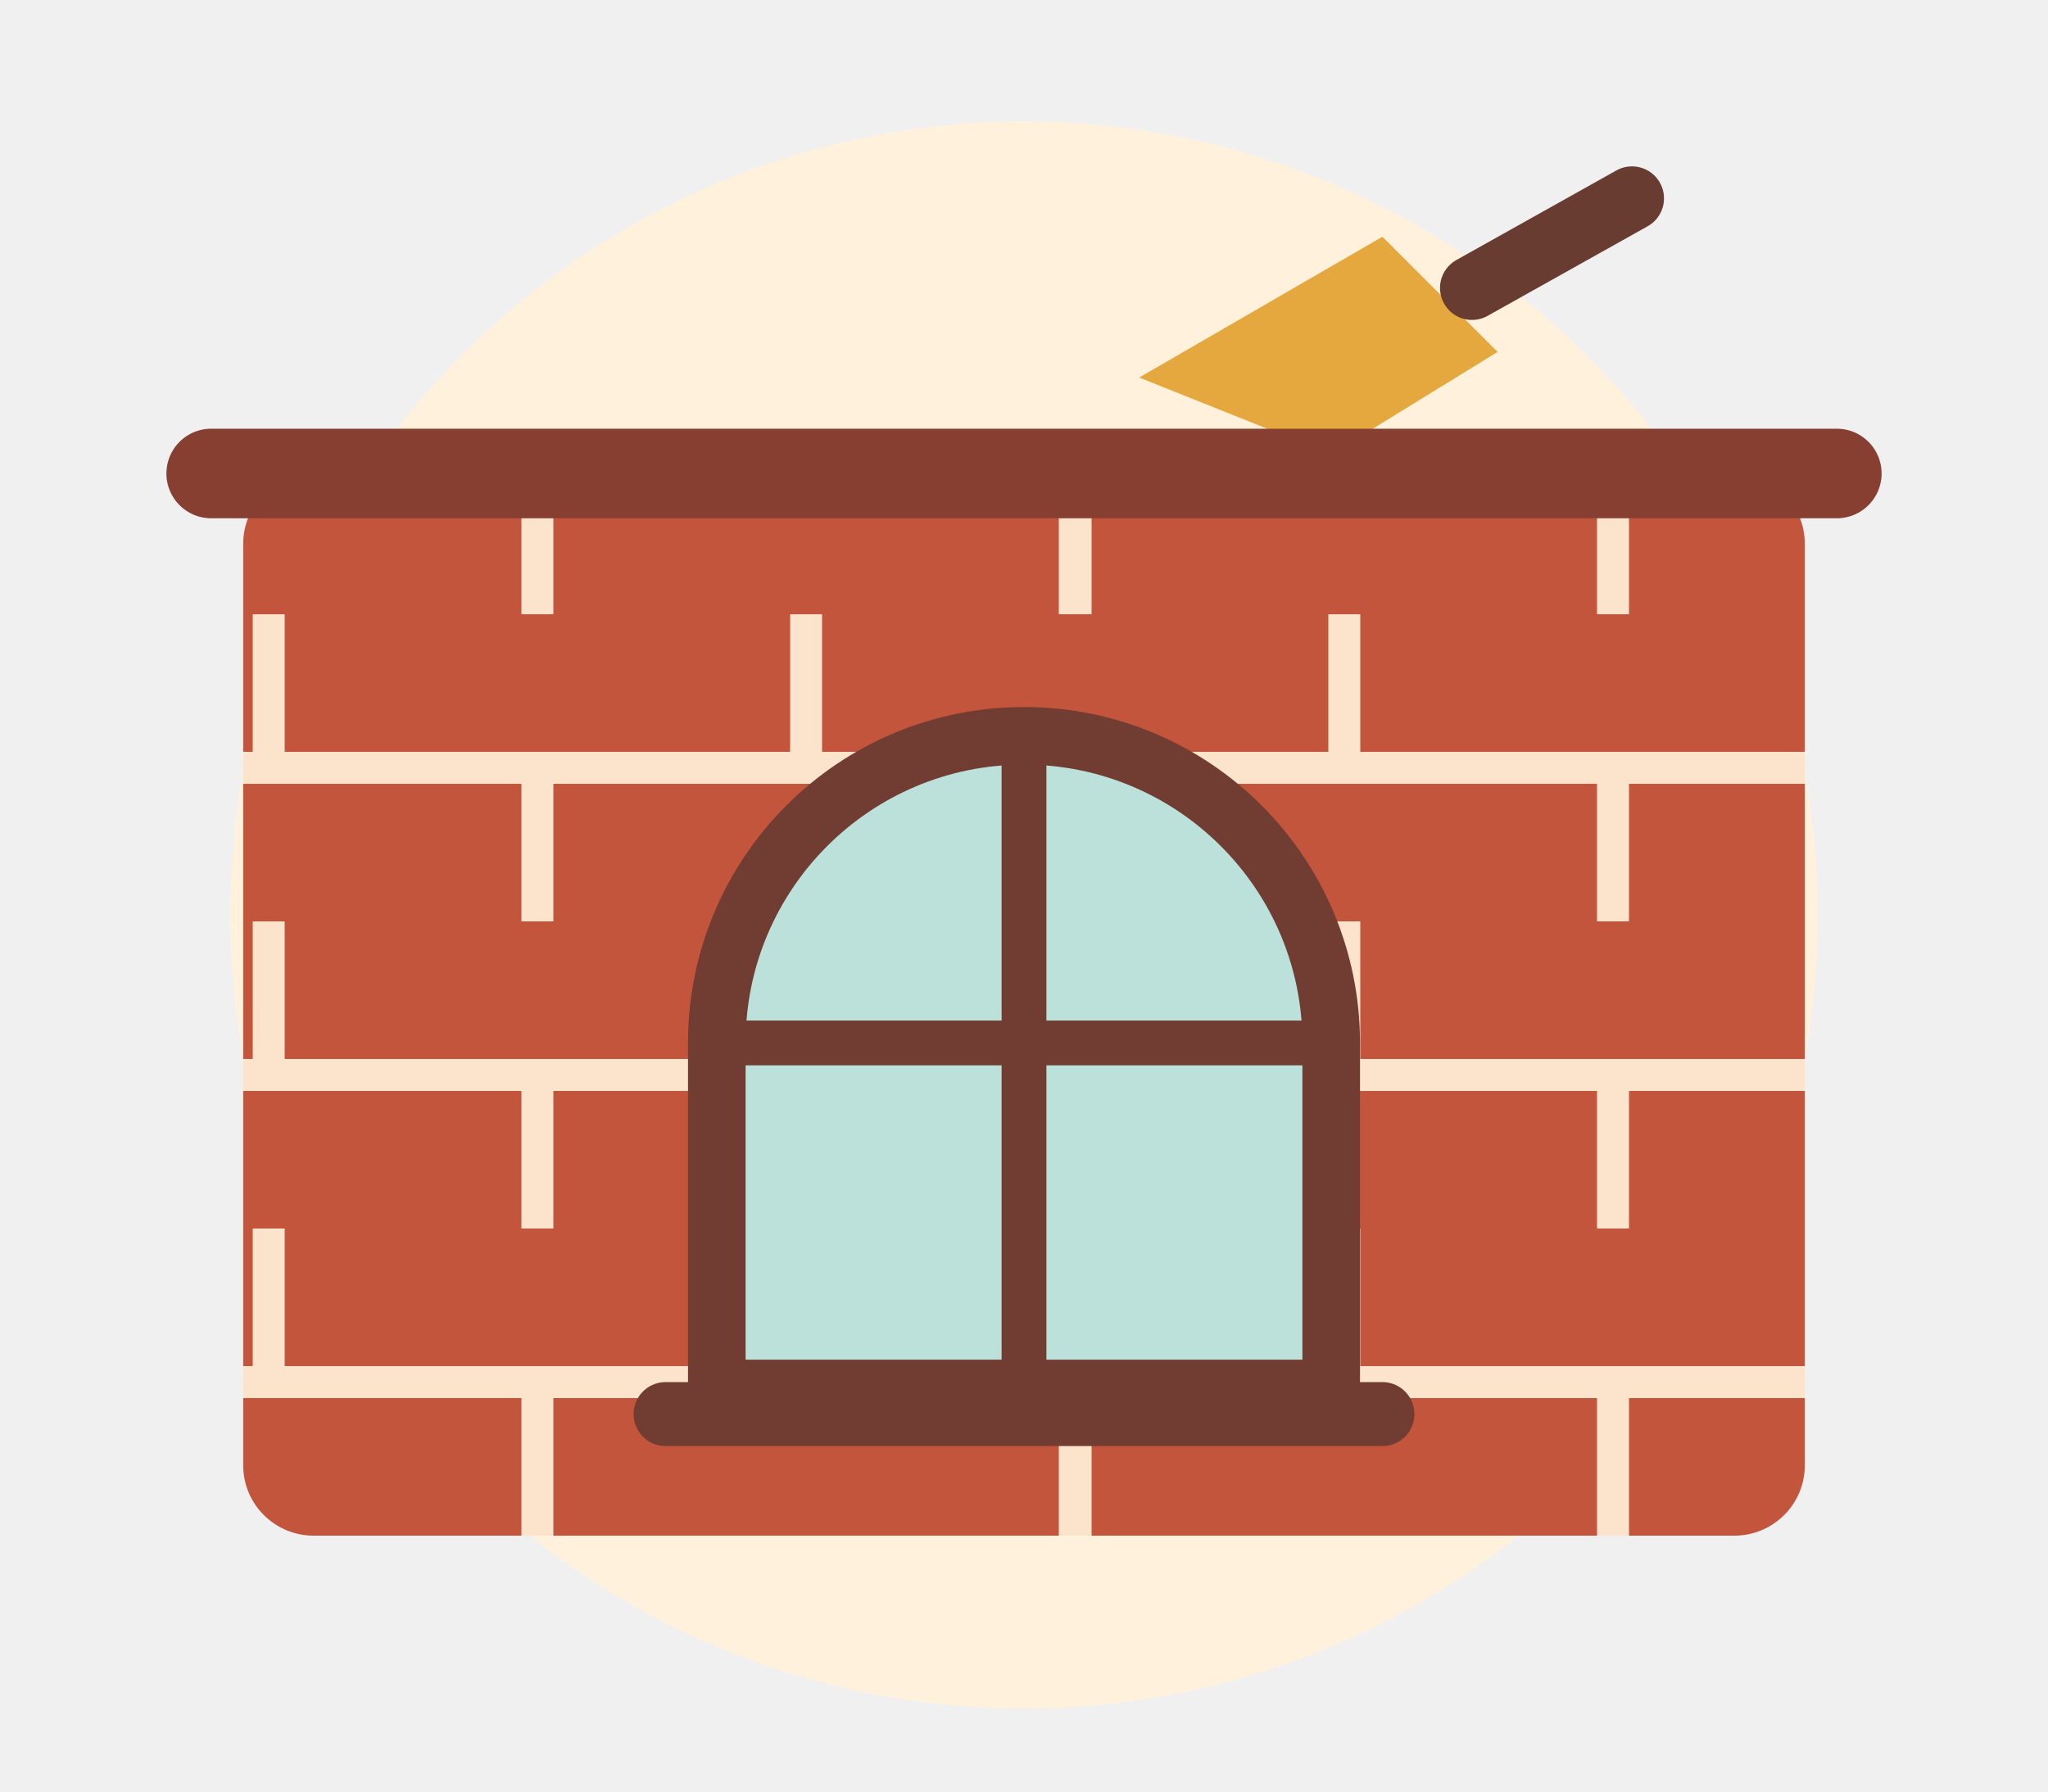
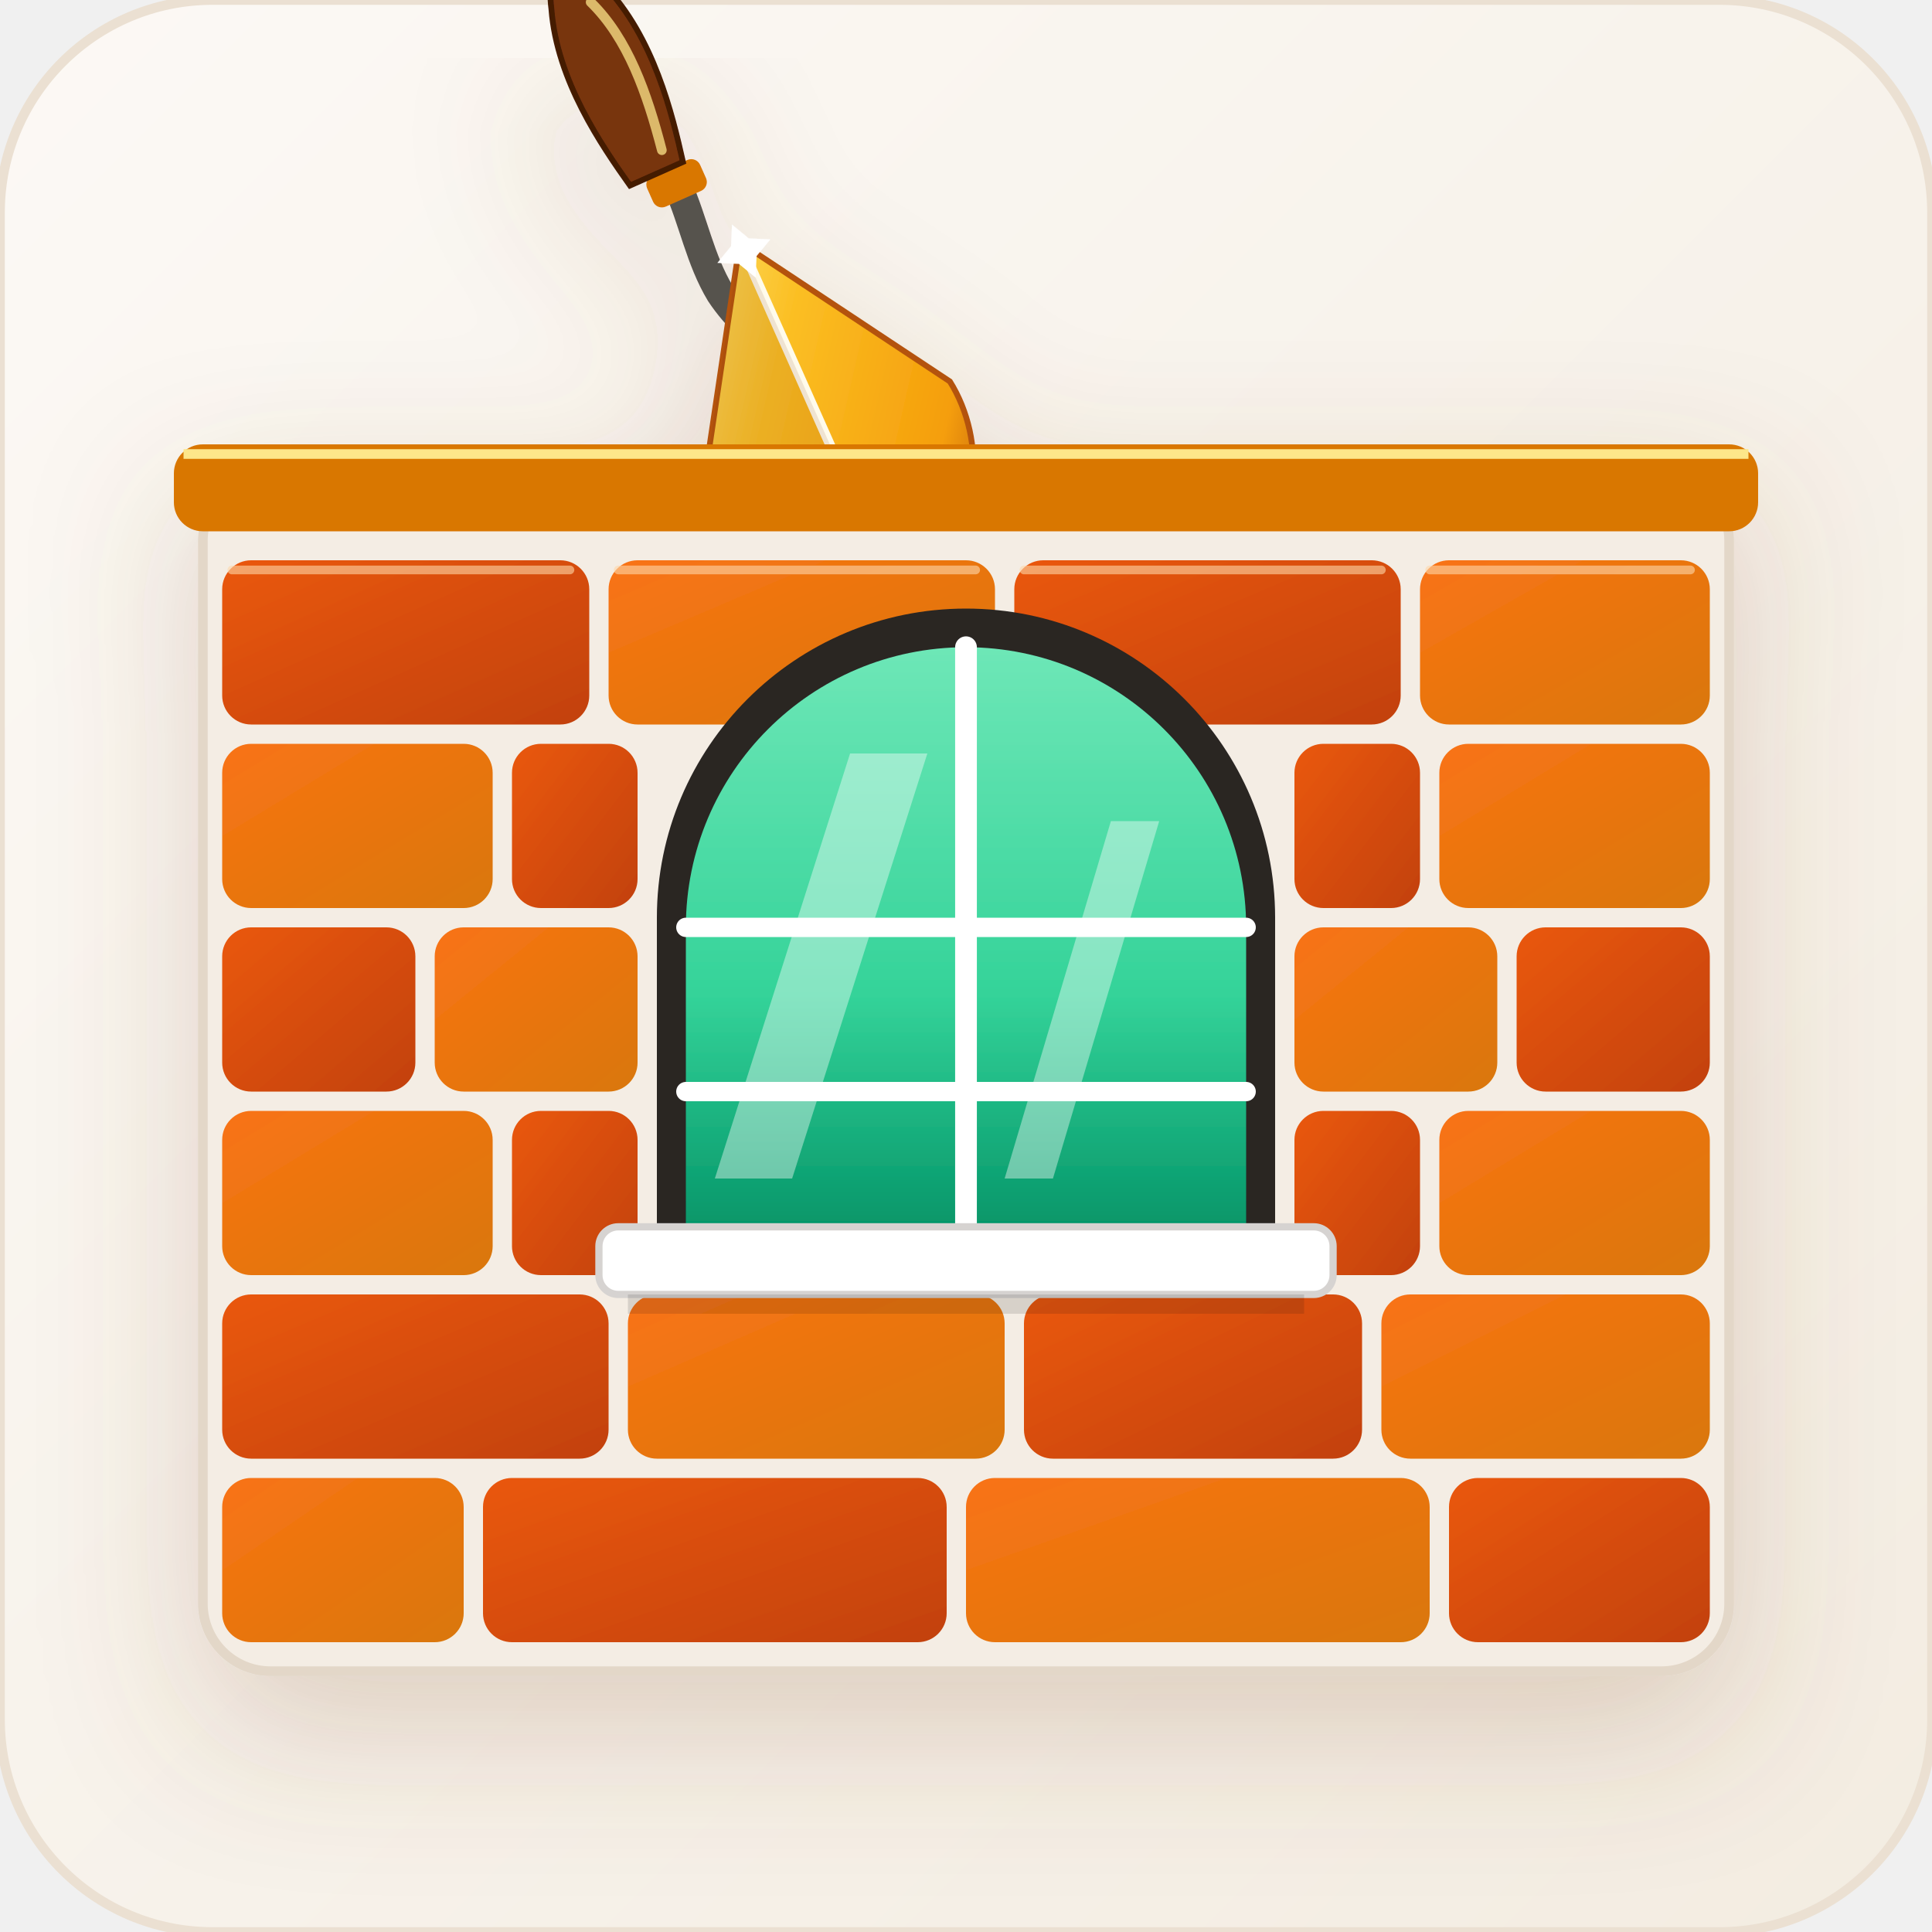
- <svg xmlns="http://www.w3.org/2000/svg" viewBox="0 0 320 280" role="img" aria-labelledby="title desc">
+ <svg xmlns="http://www.w3.org/2000/svg" viewBox="0 0 400 400" width="100%" height="100%" role="img" aria-labelledby="title-3 desc-3">
  <defs>
-     <pattern id="brick" width="84" height="48" patternUnits="userSpaceOnUse">
-       <rect width="84" height="48" fill="#c2553b" />
-       <path d="M0 24h84M42 0v24M0 24v24M84 24v24" fill="none" stroke="#fce4cc" stroke-width="5" />
-     </pattern>
+     <linearGradient id="bg3" x1="0%" y1="0%" x2="100%" y2="100%">
+       <stop offset="0%" stop-color="#FCF9F5" />
+       <stop offset="100%" stop-color="#F3ECE1" />
+     </linearGradient>
+     <linearGradient id="clayBrickA" x1="0%" y1="0%" x2="100%" y2="100%">
+       <stop offset="0%" stop-color="#EA580C" />
+       <stop offset="100%" stop-color="#C2410C" />
+     </linearGradient>
+     <linearGradient id="clayBrickB" x1="0%" y1="0%" x2="100%" y2="100%">
+       <stop offset="0%" stop-color="#F97316" />
+       <stop offset="100%" stop-color="#D97706" />
+     </linearGradient>
+     <linearGradient id="sageSky" x1="0%" y1="0%" x2="0%" y2="100%">
+       <stop offset="0%" stop-color="#6EE7B7" />
+       <stop offset="60%" stop-color="#34D399" />
+       <stop offset="100%" stop-color="#059669" />
+     </linearGradient>
+     <linearGradient id="goldBlade3" x1="0%" y1="0%" x2="100%" y2="100%">
+       <stop offset="0%" stop-color="#FEF08A" />
+       <stop offset="40%" stop-color="#FBBF24" />
+       <stop offset="80%" stop-color="#F59E0B" />
+       <stop offset="100%" stop-color="#B45309" />
+     </linearGradient>
+     <filter id="softShadow3" x="-10%" y="-10%" width="125%" height="125%">
+       <feDropShadow dx="0" dy="12" stdDeviation="16" flood-color="#8C533A" flood-opacity="0.22" />
+     </filter>
  </defs>
-   <circle cx="160" cy="143" r="124" fill="#fff1dc" />
-   <path d="m178 59 38-22 18 18-26 16Z" fill="#e5a83e" />
-   <path d="m230 45 25-14" stroke="#693c32" stroke-width="10" stroke-linecap="round" />
-   <rect x="38" y="74" width="244" height="166" rx="11" fill="url(#brick)" />
-   <path d="M33 74h254" stroke="#873f31" stroke-width="14" stroke-linecap="round" />
-   <path d="M112 217v-54a48 48 0 0 1 96 0v54Z" fill="#bce1db" stroke="#713d32" stroke-width="9" />
-   <path d="M160 115v102M116 163h88" stroke="#713d32" stroke-width="7" />
-   <path d="M104 221h112" stroke="#713d32" stroke-width="10" stroke-linecap="round" />
+   <rect width="400" height="400" rx="44" fill="url(#bg3)" stroke="#EBE0D2" stroke-width="2" />
+   <g filter="url(#softShadow3)">
+     <g transform="translate(154, 52) rotate(-24)">
+       <path d="M0,38 C2,26 -6,18 -8,6 C-9,-2 -7,-10 -7,-18" fill="none" stroke="#57534E" stroke-width="6" stroke-linecap="round" />
+       <rect x="-13" y="-22" width="12" height="7" rx="2" fill="#D97706" />
+       <path d="M-4,-22 C-2,-32 1,-48 -4,-62 C-7,-72 -13,-72 -16,-62 C-21,-48 -18,-32 -16,-22 Z" fill="#78350F" stroke="#451A03" stroke-width="1.2" />
+       <path d="M-7,-26 C-5,-38 -4,-50 -8,-60" fill="none" stroke="#FDE68A" stroke-width="2" stroke-linecap="round" opacity="0.75" />
+       <path d="M0,-2 L28,42 C30,56 22,74 4,74 L-4,74 C-22,74 -30,56 -28,42 Z" fill="url(#goldBlade3)" stroke="#B45309" stroke-width="1.2" />
+       <line x1="0" y1="0" x2="0" y2="72" stroke="#FFFBEB" stroke-width="2" />
+       <polygon points="0,-2 -28,42 -20,74 0,74" fill="#78350F" opacity="0.12" />
+       <polygon points="0,-6 2,-2 6,0 2,2 0,6 -2,2 -6,0 -2,-2" fill="#FFFFFF" />
+     </g>
+     <rect x="42" y="98" width="316" height="248" rx="14" fill="#F4EDE4" stroke="#E3D7C8" stroke-width="2" />
+     <rect x="36" y="92" width="328" height="18" rx="6" fill="#D97706" />
+     <line x1="38" y1="94" x2="362" y2="94" stroke="#FDE68A" stroke-width="2" />
+     <rect x="46" y="116" width="76" height="34" rx="6" fill="url(#clayBrickA)" />
+     <rect x="126" y="116" width="80" height="34" rx="6" fill="url(#clayBrickB)" />
+     <rect x="210" y="116" width="80" height="34" rx="6" fill="url(#clayBrickA)" />
+     <rect x="294" y="116" width="60" height="34" rx="6" fill="url(#clayBrickB)" />
+     <rect x="46" y="154" width="56" height="34" rx="6" fill="url(#clayBrickB)" />
+     <rect x="106" y="154" width="26" height="34" rx="6" fill="url(#clayBrickA)" />
+     <rect x="268" y="154" width="26" height="34" rx="6" fill="url(#clayBrickA)" />
+     <rect x="298" y="154" width="56" height="34" rx="6" fill="url(#clayBrickB)" />
+     <rect x="46" y="192" width="40" height="34" rx="6" fill="url(#clayBrickA)" />
+     <rect x="90" y="192" width="42" height="34" rx="6" fill="url(#clayBrickB)" />
+     <rect x="268" y="192" width="42" height="34" rx="6" fill="url(#clayBrickB)" />
+     <rect x="314" y="192" width="40" height="34" rx="6" fill="url(#clayBrickA)" />
+     <rect x="46" y="230" width="56" height="34" rx="6" fill="url(#clayBrickB)" />
+     <rect x="106" y="230" width="26" height="34" rx="6" fill="url(#clayBrickA)" />
+     <rect x="268" y="230" width="26" height="34" rx="6" fill="url(#clayBrickA)" />
+     <rect x="298" y="230" width="56" height="34" rx="6" fill="url(#clayBrickB)" />
+     <rect x="46" y="268" width="80" height="34" rx="6" fill="url(#clayBrickA)" />
+     <rect x="130" y="268" width="78" height="34" rx="6" fill="url(#clayBrickB)" />
+     <rect x="212" y="268" width="70" height="34" rx="6" fill="url(#clayBrickA)" />
+     <rect x="286" y="268" width="68" height="34" rx="6" fill="url(#clayBrickB)" />
+     <rect x="46" y="306" width="50" height="34" rx="6" fill="url(#clayBrickB)" />
+     <rect x="100" y="306" width="96" height="34" rx="6" fill="url(#clayBrickA)" />
+     <rect x="200" y="306" width="96" height="34" rx="6" fill="url(#clayBrickB)" />
+     <rect x="300" y="306" width="54" height="34" rx="6" fill="url(#clayBrickA)" />
+     <g stroke="#FED7AA" stroke-width="1.8" stroke-linecap="round" opacity="0.6">
+       <line x1="48" y1="118" x2="118" y2="118" />
+       <line x1="128" y1="118" x2="202" y2="118" />
+       <line x1="212" y1="118" x2="286" y2="118" />
+       <line x1="296" y1="118" x2="350" y2="118" />
+     </g>
+     <path d="M136,256 L136,190 A64,64 0 0,1 264,190 L264,256 Z" fill="#292524" />
+     <path d="M142,254 L142,192 A58,58 0 0,1 258,192 L258,254 Z" fill="url(#sageSky)" />
+     <line x1="200" y1="134" x2="200" y2="254" stroke="#FFFFFF" stroke-width="4.5" stroke-linecap="round" />
+     <line x1="142" y1="192" x2="258" y2="192" stroke="#FFFFFF" stroke-width="4" stroke-linecap="round" />
+     <line x1="142" y1="226" x2="258" y2="226" stroke="#FFFFFF" stroke-width="4" stroke-linecap="round" />
+     <polygon points="148,244 176,156 192,156 164,244" fill="#FFFFFF" opacity="0.4" />
+     <polygon points="208,244 230,170 240,170 218,244" fill="#FFFFFF" opacity="0.4" />
+     <rect x="124" y="254" width="152" height="14" rx="4" fill="#FFFFFF" stroke="#D6D3D1" stroke-width="1.5" />
+     <rect x="130" y="268" width="140" height="4" fill="#000000" opacity="0.12" />
+   </g>
</svg>
